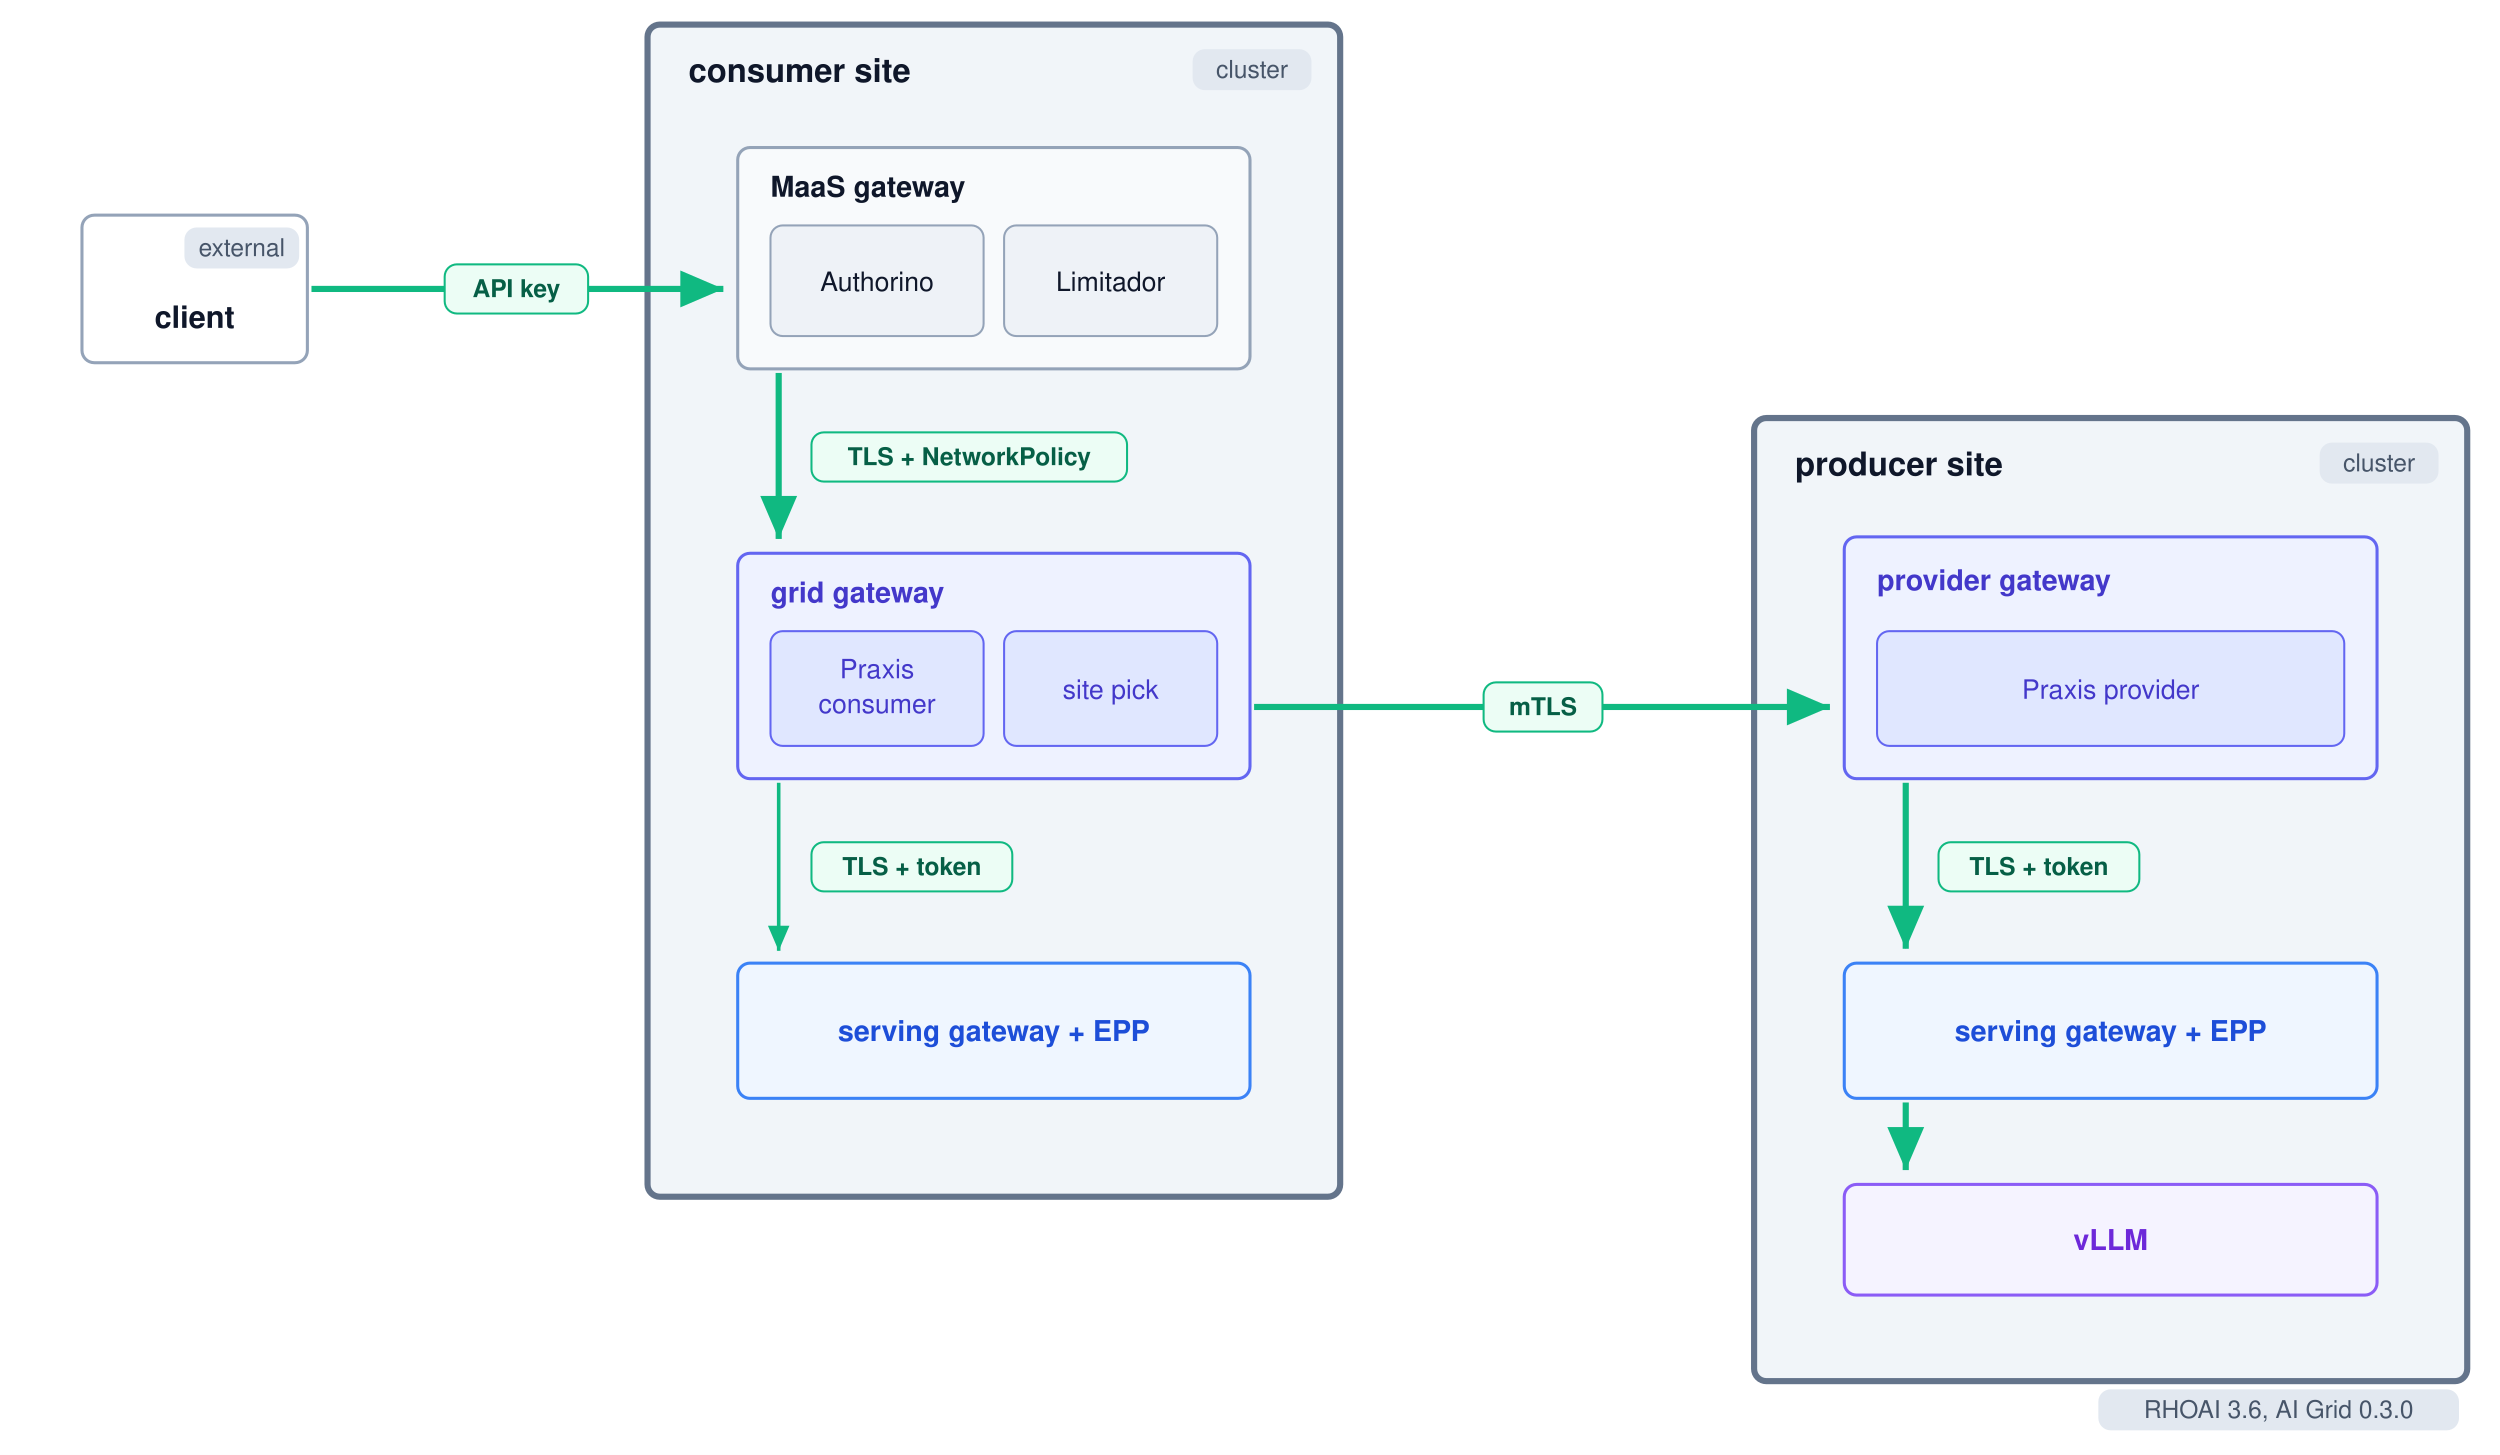
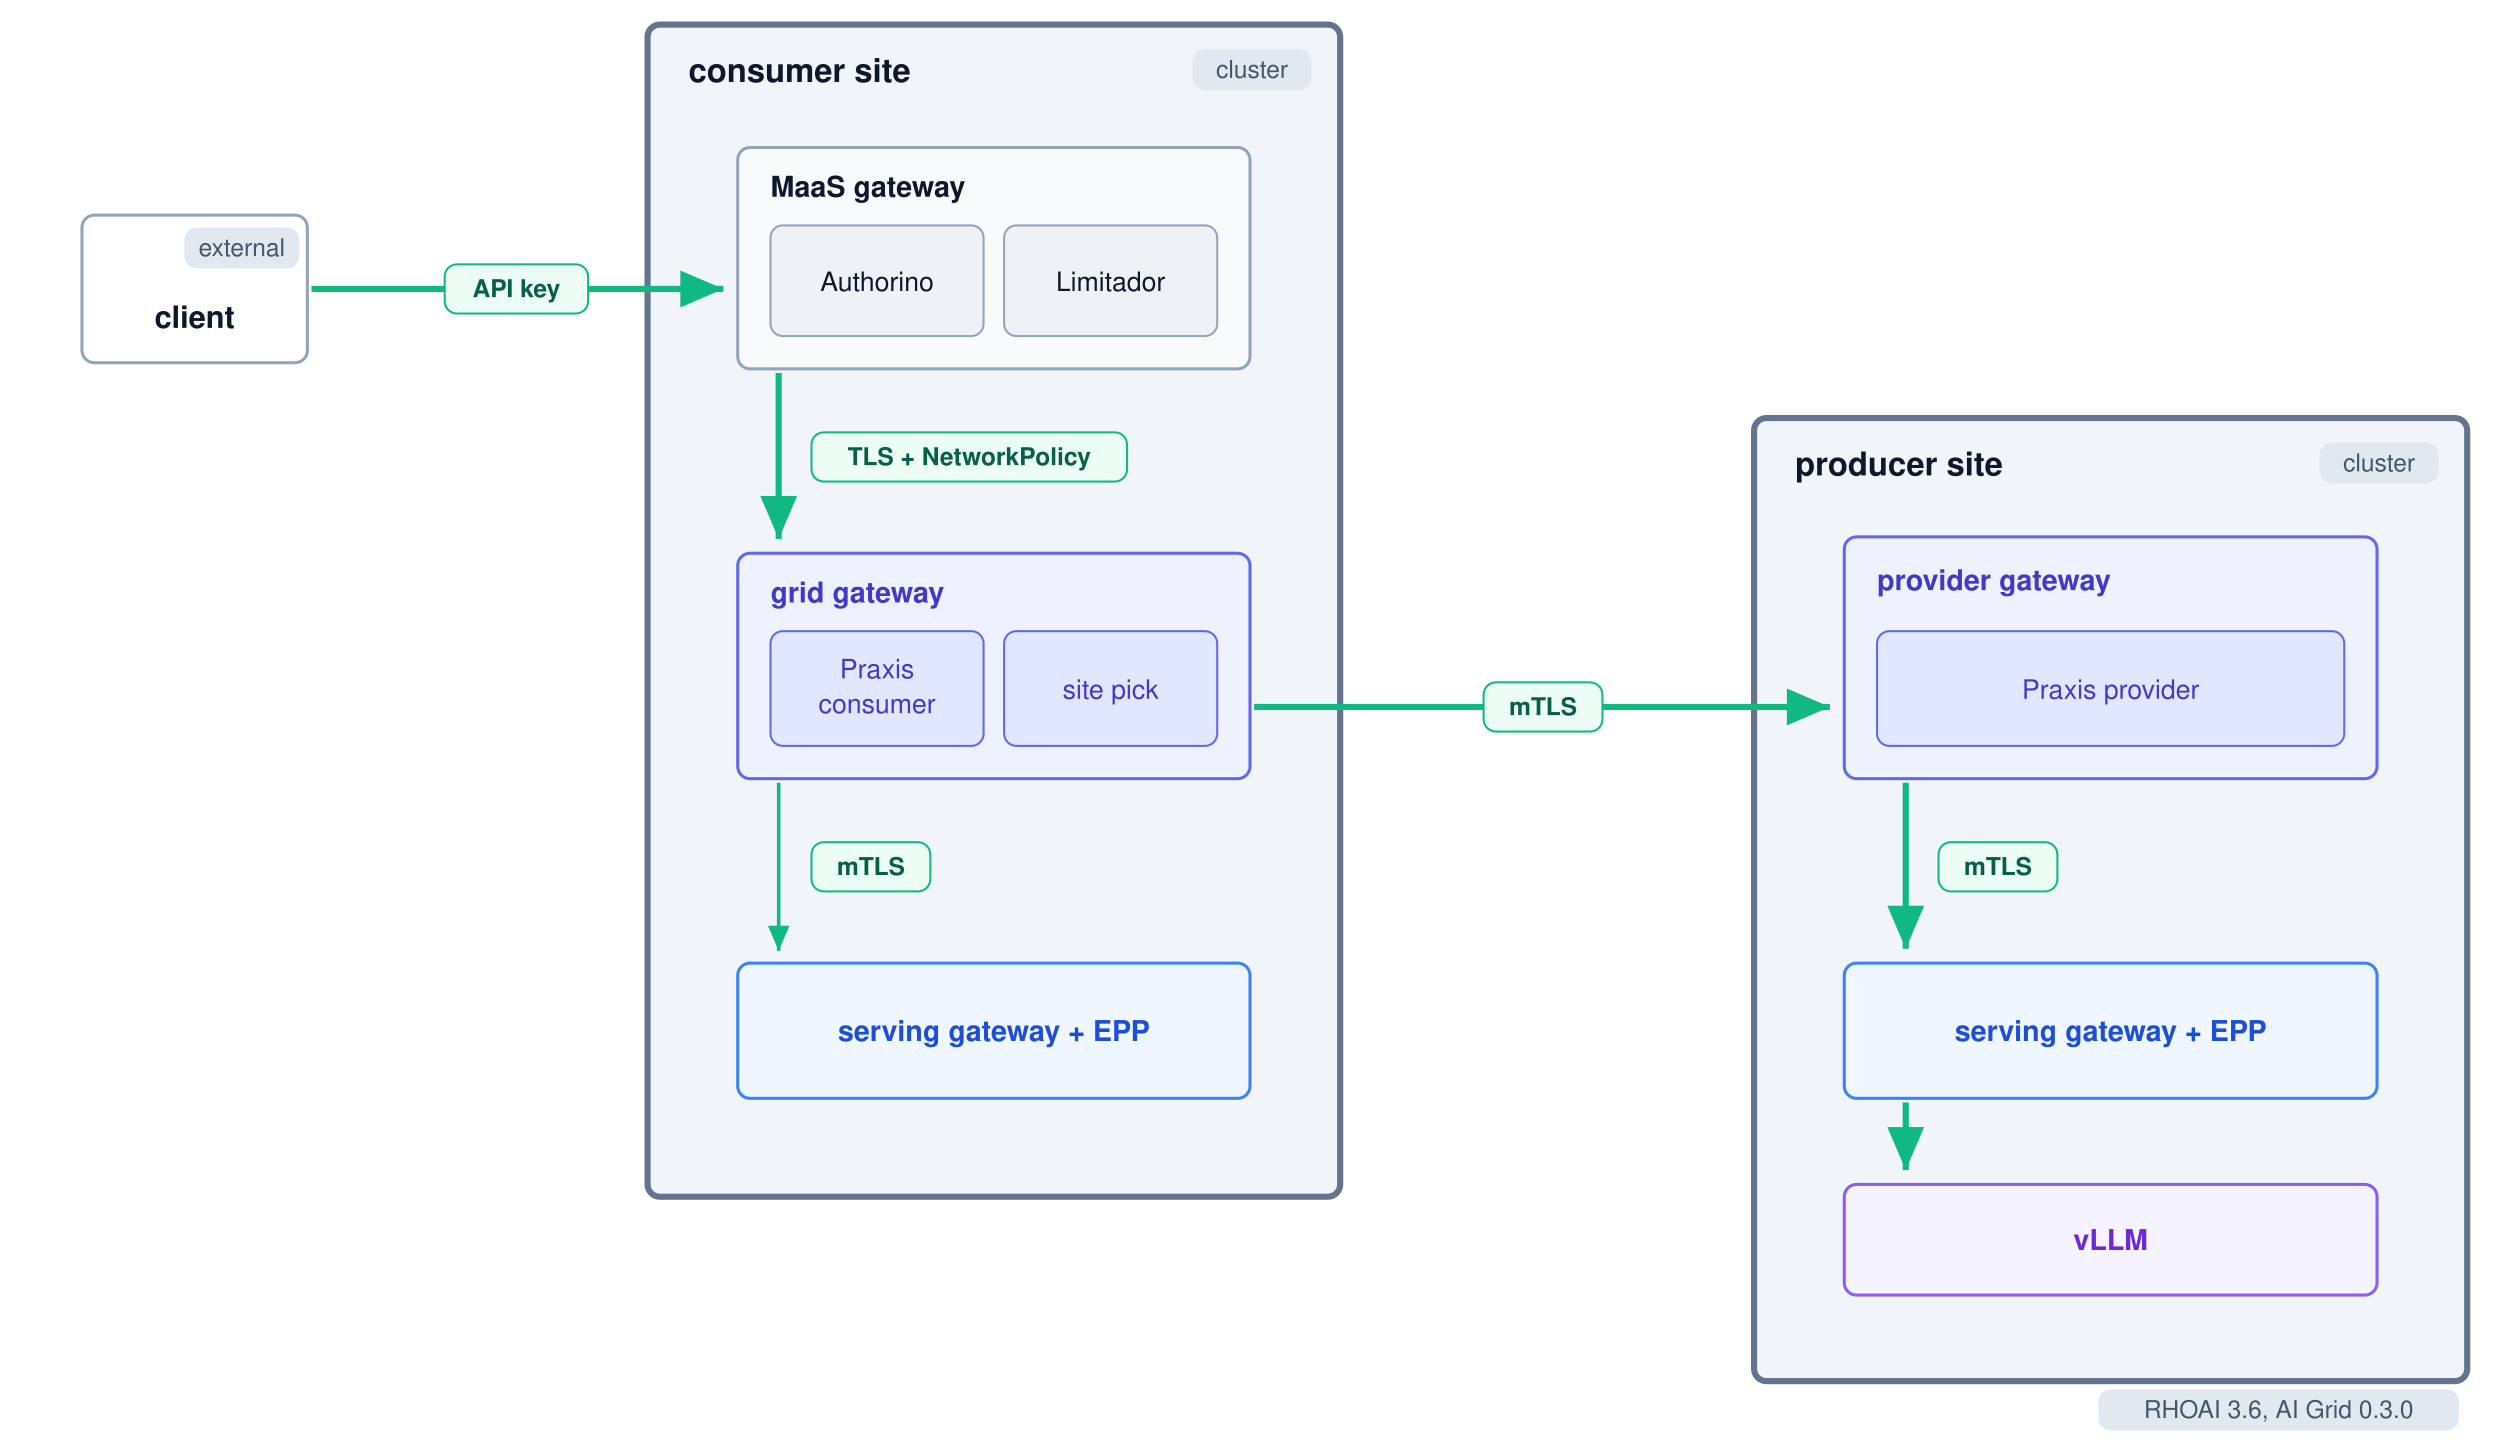
<svg xmlns="http://www.w3.org/2000/svg" width="1220" height="710" viewBox="0 0 1220 710" font-family="Helvetica, Arial, sans-serif">
  <rect width="1220" height="710" fill="#ffffff" />
  <defs>
    <marker id="grn" markerWidth="10" markerHeight="10" refX="7" refY="3" orient="auto">
      <path d="M0,0 L7,3 L0,6 Z" fill="#10B981" />
    </marker>
  </defs>
  <rect x="40" y="105" width="110" height="72" rx="6" fill="#ffffff" stroke="#94A3B8" stroke-width="1.5" />
  <rect x="90" y="111" width="56" height="20" rx="6" fill="#E2E8F0" />
  <text x="118" y="125" font-size="12" fill="#475569" text-anchor="middle">external</text>
  <text x="95" y="160" font-size="15" font-weight="700" fill="#0F172A" text-anchor="middle">client</text>
  <rect x="316" y="12" width="338" height="572" rx="6" fill="#F1F5F9" stroke="#64748B" stroke-width="3" />
  <rect x="582" y="24" width="58" height="20" rx="6" fill="#E2E8F0" />
  <text x="611" y="38" font-size="12" fill="#475569" text-anchor="middle">cluster</text>
  <text x="336" y="40" font-size="16" font-weight="700" fill="#0F172A">consumer site</text>
  <rect x="360" y="72" width="250" height="108" rx="6" fill="#F8FAFC" stroke="#94A3B8" stroke-width="1.5" />
  <text x="376" y="96" font-size="14" font-weight="700" fill="#0F172A">MaaS gateway</text>
  <rect x="376" y="110" width="104" height="54" rx="6" fill="#EEF2F7" stroke="#94A3B8" stroke-width="1" />
  <text x="428" y="142" font-size="13" fill="#0F172A" text-anchor="middle">Authorino</text>
  <rect x="490" y="110" width="104" height="54" rx="6" fill="#EEF2F7" stroke="#94A3B8" stroke-width="1" />
  <text x="542" y="142" font-size="13" fill="#0F172A" text-anchor="middle">Limitador</text>
  <rect x="360" y="270" width="250" height="110" rx="6" fill="#EEF2FF" stroke="#6366F1" stroke-width="1.5" />
  <text x="376" y="294" font-size="14" font-weight="700" fill="#4338CA">grid gateway</text>
  <rect x="376" y="308" width="104" height="56" rx="6" fill="#E0E7FF" stroke="#6366F1" stroke-width="1" />
  <text x="428" y="331" font-size="13" fill="#4338CA" text-anchor="middle">Praxis</text>
  <text x="428" y="348" font-size="13" fill="#4338CA" text-anchor="middle">consumer</text>
  <rect x="490" y="308" width="104" height="56" rx="6" fill="#E0E7FF" stroke="#6366F1" stroke-width="1" />
  <text x="542" y="341" font-size="13" fill="#4338CA" text-anchor="middle">site pick</text>
  <rect x="360" y="470" width="250" height="66" rx="6" fill="#EFF6FF" stroke="#3B82F6" stroke-width="1.5" />
  <text x="485" y="508" font-size="14" font-weight="700" fill="#1D4ED8" text-anchor="middle">serving gateway + EPP</text>
  <rect x="856" y="204" width="348" height="470" rx="6" fill="#F1F5F9" stroke="#64748B" stroke-width="3" />
  <rect x="1132" y="216" width="58" height="20" rx="6" fill="#E2E8F0" />
  <text x="1161" y="230" font-size="12" fill="#475569" text-anchor="middle">cluster</text>
  <text x="876" y="232" font-size="16" font-weight="700" fill="#0F172A">producer site</text>
  <rect x="900" y="262" width="260" height="118" rx="6" fill="#EEF2FF" stroke="#6366F1" stroke-width="1.5" />
  <text x="916" y="288" font-size="14" font-weight="700" fill="#4338CA">provider gateway</text>
  <rect x="916" y="308" width="228" height="56" rx="6" fill="#E0E7FF" stroke="#6366F1" stroke-width="1" />
  <text x="1030" y="341" font-size="13" fill="#4338CA" text-anchor="middle">Praxis provider</text>
  <rect x="900" y="470" width="260" height="66" rx="6" fill="#EFF6FF" stroke="#3B82F6" stroke-width="1.5" />
  <text x="1030" y="508" font-size="14" font-weight="700" fill="#1D4ED8" text-anchor="middle">serving gateway + EPP</text>
  <rect x="900" y="578" width="260" height="54" rx="6" fill="#F5F3FF" stroke="#8B5CF6" stroke-width="1.5" />
  <text x="1030" y="610" font-size="14" font-weight="700" fill="#6D28D9" text-anchor="middle">vLLM</text>
  <line x1="152" y1="141" x2="353" y2="141" stroke="#10B981" stroke-width="3" marker-end="url(#grn)" />
  <rect x="217" y="129" width="70" height="24" rx="6" fill="#ECFDF5" stroke="#10B981" stroke-width="1" />
  <text x="252" y="145" font-size="12" font-weight="700" fill="#065F46" text-anchor="middle">API key</text>
  <line x1="380" y1="182" x2="380" y2="263" stroke="#10B981" stroke-width="3" marker-end="url(#grn)" />
  <rect x="396" y="211" width="154" height="24" rx="6" fill="#ECFDF5" stroke="#10B981" stroke-width="1" />
  <text x="473" y="227" font-size="12" font-weight="700" fill="#065F46" text-anchor="middle">TLS + NetworkPolicy</text>
  <line x1="612" y1="345" x2="893" y2="345" stroke="#10B981" stroke-width="3" marker-end="url(#grn)" />
  <rect x="724" y="333" width="58" height="24" rx="6" fill="#ECFDF5" stroke="#10B981" stroke-width="1" />
  <text x="753" y="349" font-size="12" font-weight="700" fill="#065F46" text-anchor="middle">mTLS</text>
  <line x1="930" y1="382" x2="930" y2="463" stroke="#10B981" stroke-width="3" marker-end="url(#grn)" />
-   <rect x="946" y="411" width="98" height="24" rx="6" fill="#ECFDF5" stroke="#10B981" stroke-width="1" />
-   <text x="995" y="427" font-size="12" font-weight="700" fill="#065F46" text-anchor="middle">TLS + token</text>
+   <rect x="946" y="411" width="58" height="24" rx="6" fill="#ECFDF5" stroke="#10B981" stroke-width="1" />
+   <text x="975" y="427" font-size="12" font-weight="700" fill="#065F46" text-anchor="middle">mTLS</text>
  <line x1="930" y1="538" x2="930" y2="571" stroke="#10B981" stroke-width="3" marker-end="url(#grn)" />
  <line x1="380" y1="382" x2="380" y2="464" stroke="#10B981" stroke-width="1.75" marker-end="url(#grn)" />
-   <rect x="396" y="411" width="98" height="24" rx="6" fill="#ECFDF5" stroke="#10B981" stroke-width="1" />
-   <text x="445" y="427" font-size="12" font-weight="700" fill="#065F46" text-anchor="middle">TLS + token</text>
+   <rect x="396" y="411" width="58" height="24" rx="6" fill="#ECFDF5" stroke="#10B981" stroke-width="1" />
+   <text x="425" y="427" font-size="12" font-weight="700" fill="#065F46" text-anchor="middle">mTLS</text>
  <rect x="1024" y="678" width="176" height="20" rx="6" fill="#E2E8F0" />
  <text x="1112" y="692" font-size="12" fill="#475569" text-anchor="middle">RHOAI 3.6, AI Grid 0.3.0</text>
</svg>
